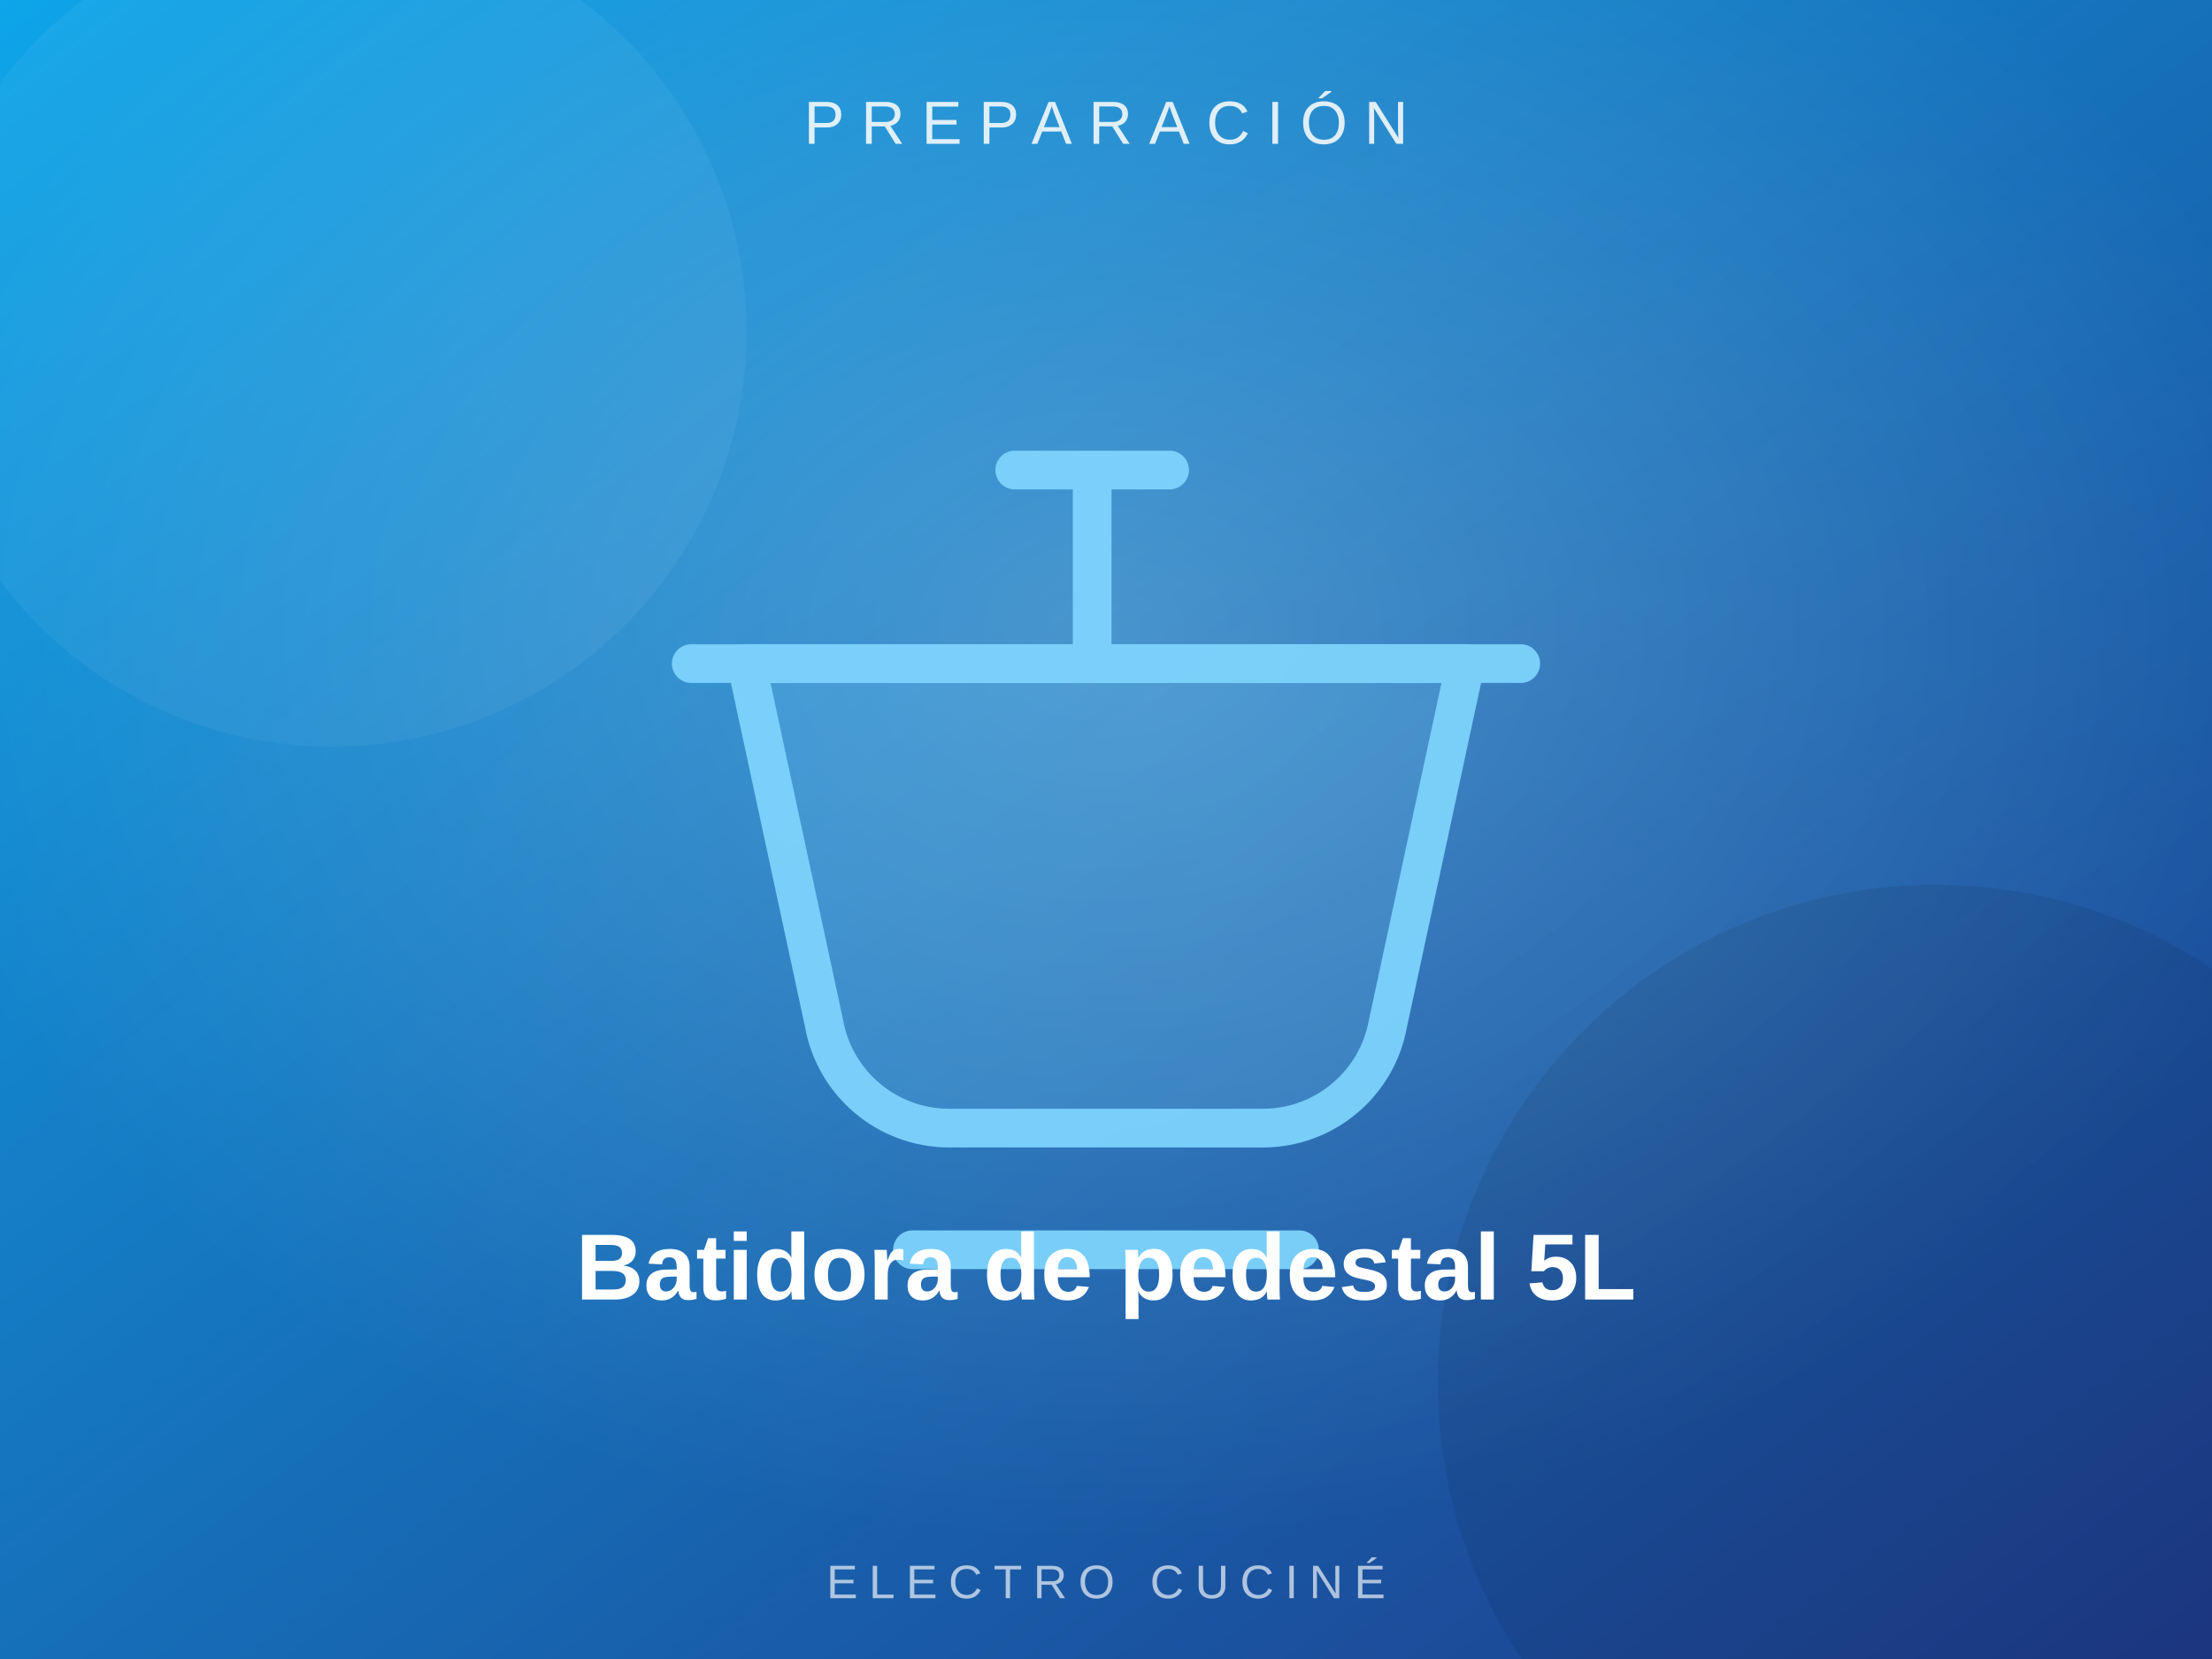
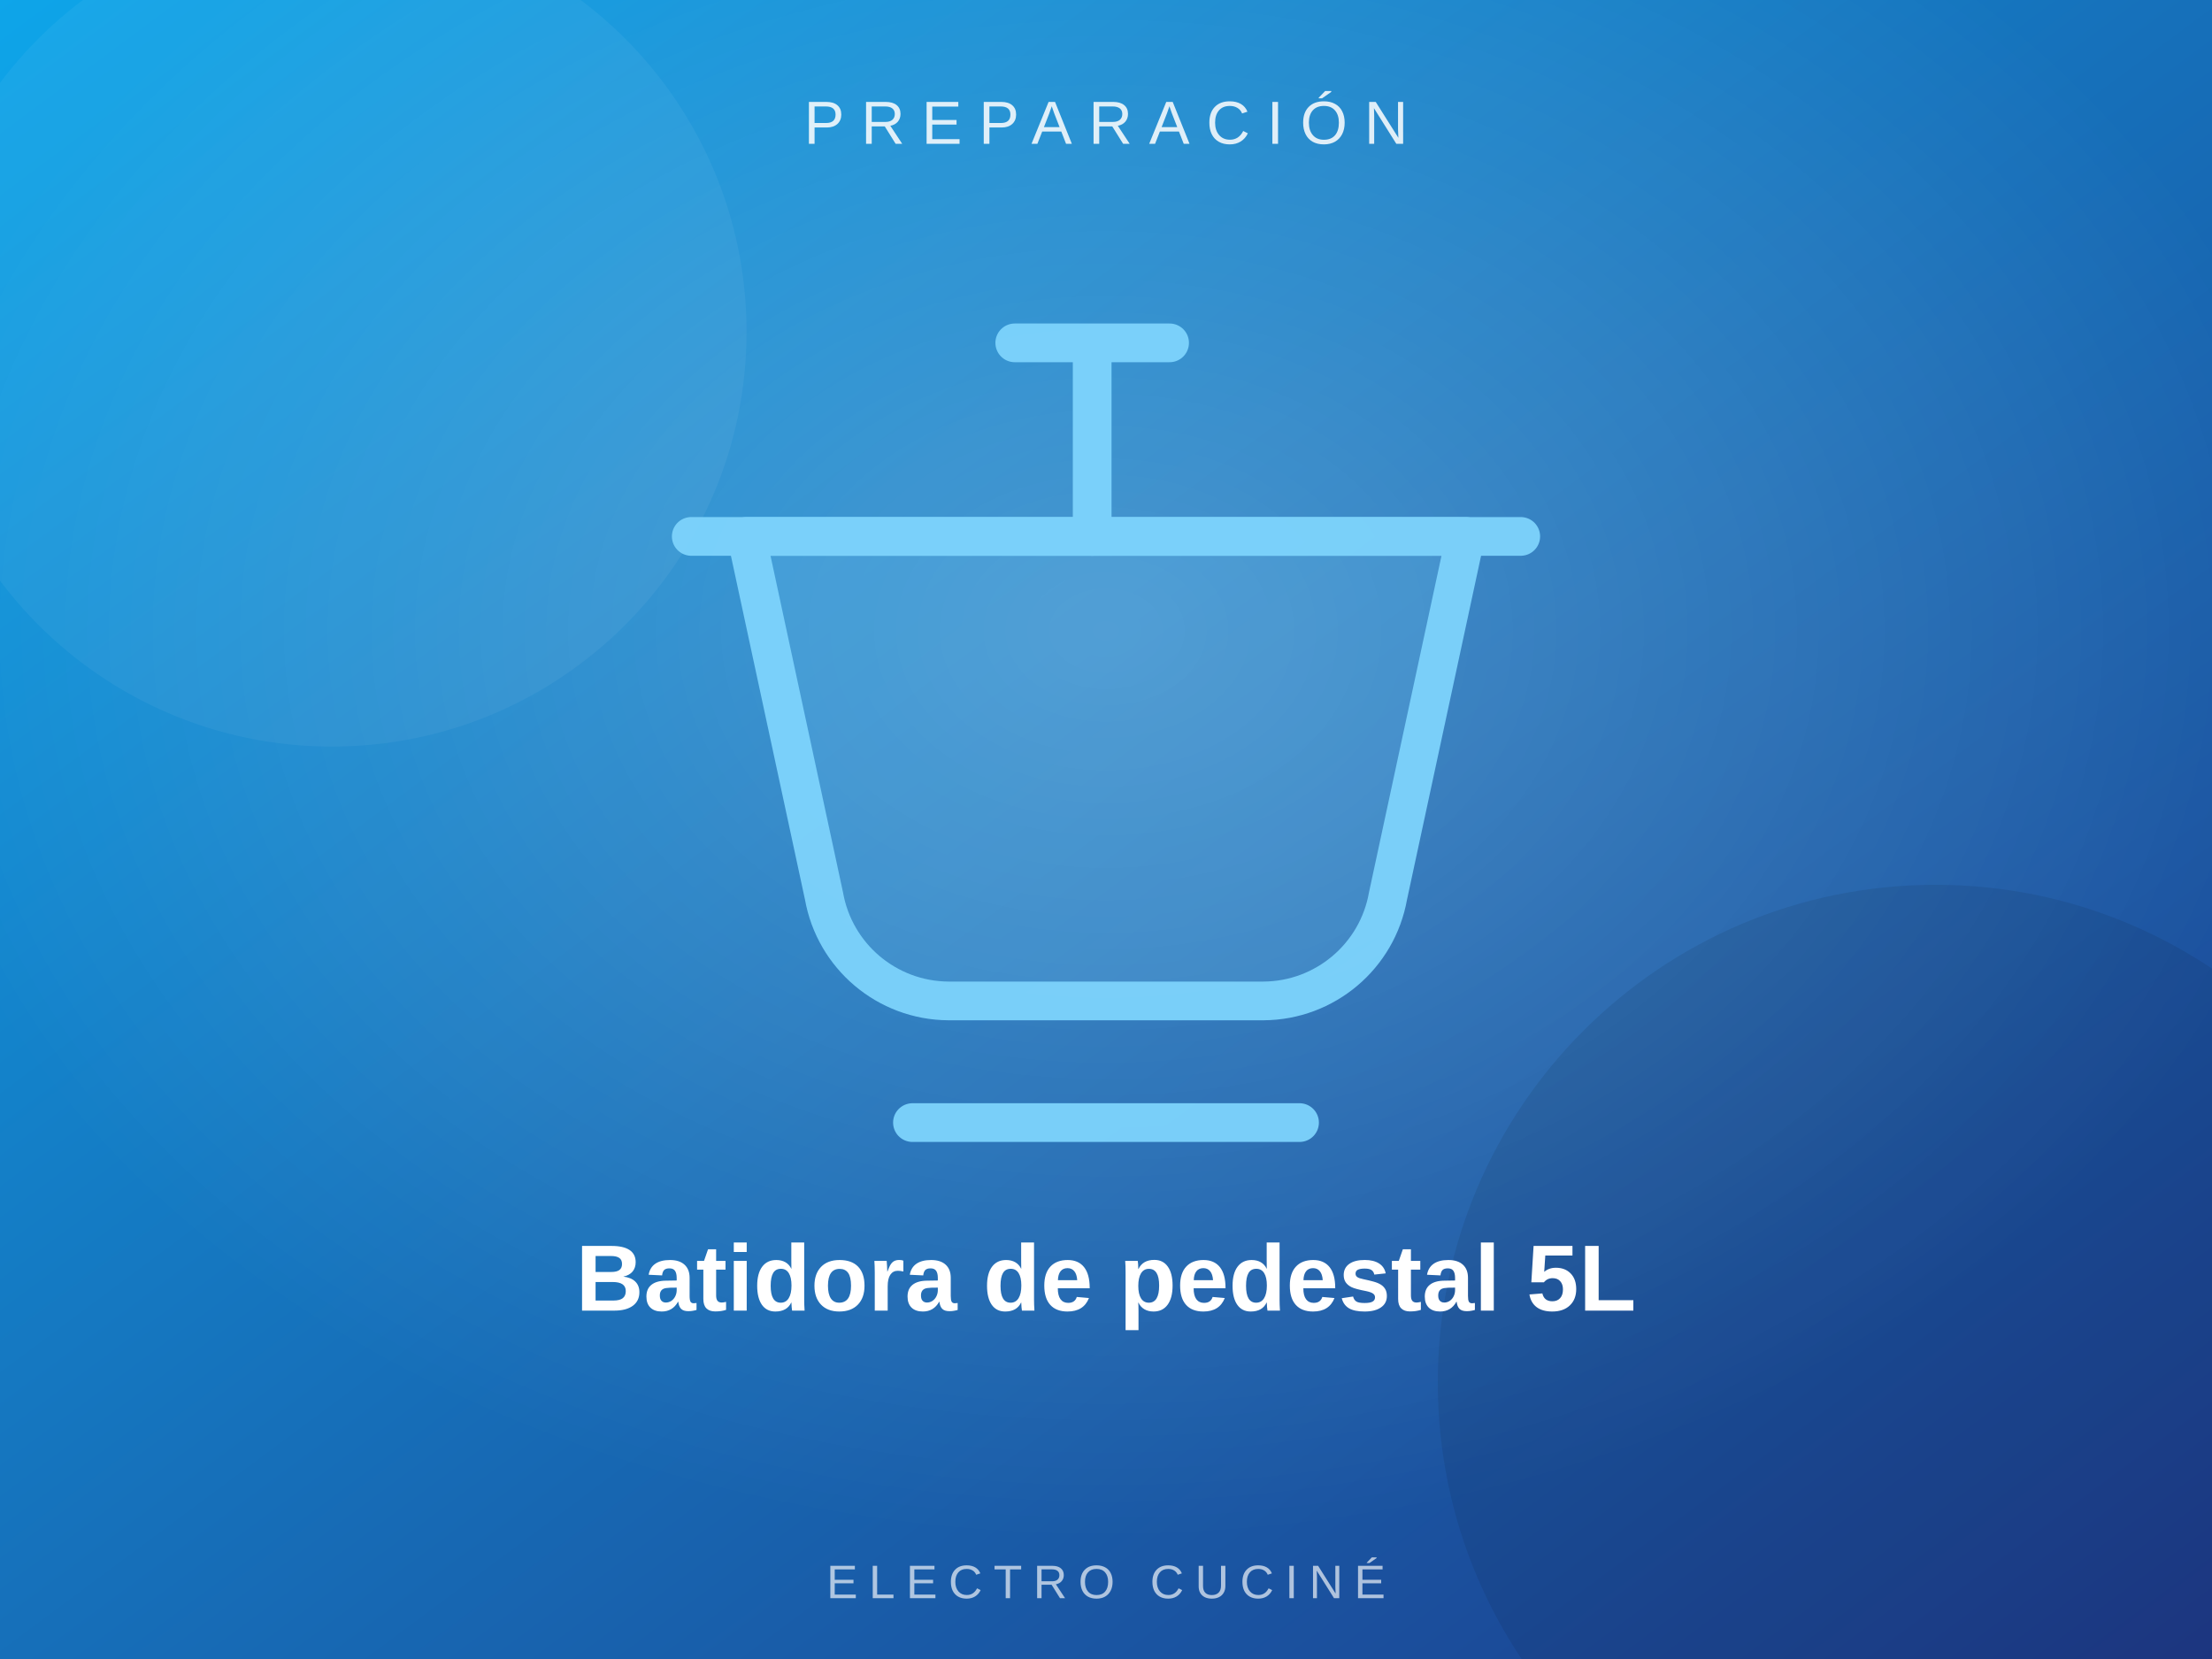
<svg xmlns="http://www.w3.org/2000/svg" viewBox="0 0 800 600" role="img" aria-label="Batidora de pedestal 5L">
  <defs>
    <linearGradient id="fondo" x1="0" y1="0" x2="1" y2="1">
      <stop offset="0" stop-color="#0ea5e9" />
      <stop offset="1" stop-color="#1e3a8a" />
    </linearGradient>
    <radialGradient id="halo" cx="0.5" cy="0.38" r="0.55">
      <stop offset="0" stop-color="#ffffff" stop-opacity="0.22" />
      <stop offset="1" stop-color="#ffffff" stop-opacity="0" />
    </radialGradient>
  </defs>
  <rect width="800" height="600" fill="url(#fondo)" />
  <rect width="800" height="600" fill="url(#halo)" />
  <circle cx="120" cy="120" r="150" fill="#ffffff" fill-opacity="0.05" />
  <circle cx="700" cy="500" r="180" fill="#000000" fill-opacity="0.08" />
  <text x="400" y="52" text-anchor="middle" font-family="Arial, Helvetica, sans-serif" font-size="22" letter-spacing="6" fill="#ffffff" fill-opacity="0.85">PREPARACIÓN</text>
-   <g stroke="#7dd3fc" stroke-width="14" stroke-linecap="round" stroke-linejoin="round" fill="none" opacity="0.95">
+   <g transform="translate(0, -46)" stroke="#7dd3fc" stroke-width="14" stroke-linecap="round" stroke-linejoin="round" fill="none" opacity="0.95">
    <path d="M270 240 h260 l-28 130 a46 46 0 0 1 -45 38 h-114 a46 46 0 0 1 -45 -38 z" fill="#7dd3fc" fill-opacity="0.18" />
    <path d="M250 240 h300" />
    <path d="M395 240 v-70 m-28 0 h56" />
    <path d="M330 452 h140" />
  </g>
  <text text-anchor="middle" font-family="Arial, Helvetica, sans-serif" font-weight="700" font-size="34" fill="#ffffff">
-     <tspan x="400" y="470">Batidora de pedestal 5L</tspan>
+     <tspan x="400" y="474">Batidora de pedestal 5L</tspan>
  </text>
  <text x="400" y="578" text-anchor="middle" font-family="Arial, Helvetica, sans-serif" font-size="17" letter-spacing="4" fill="#ffffff" fill-opacity="0.65">ELECTRO CUCINÉ</text>
</svg>
